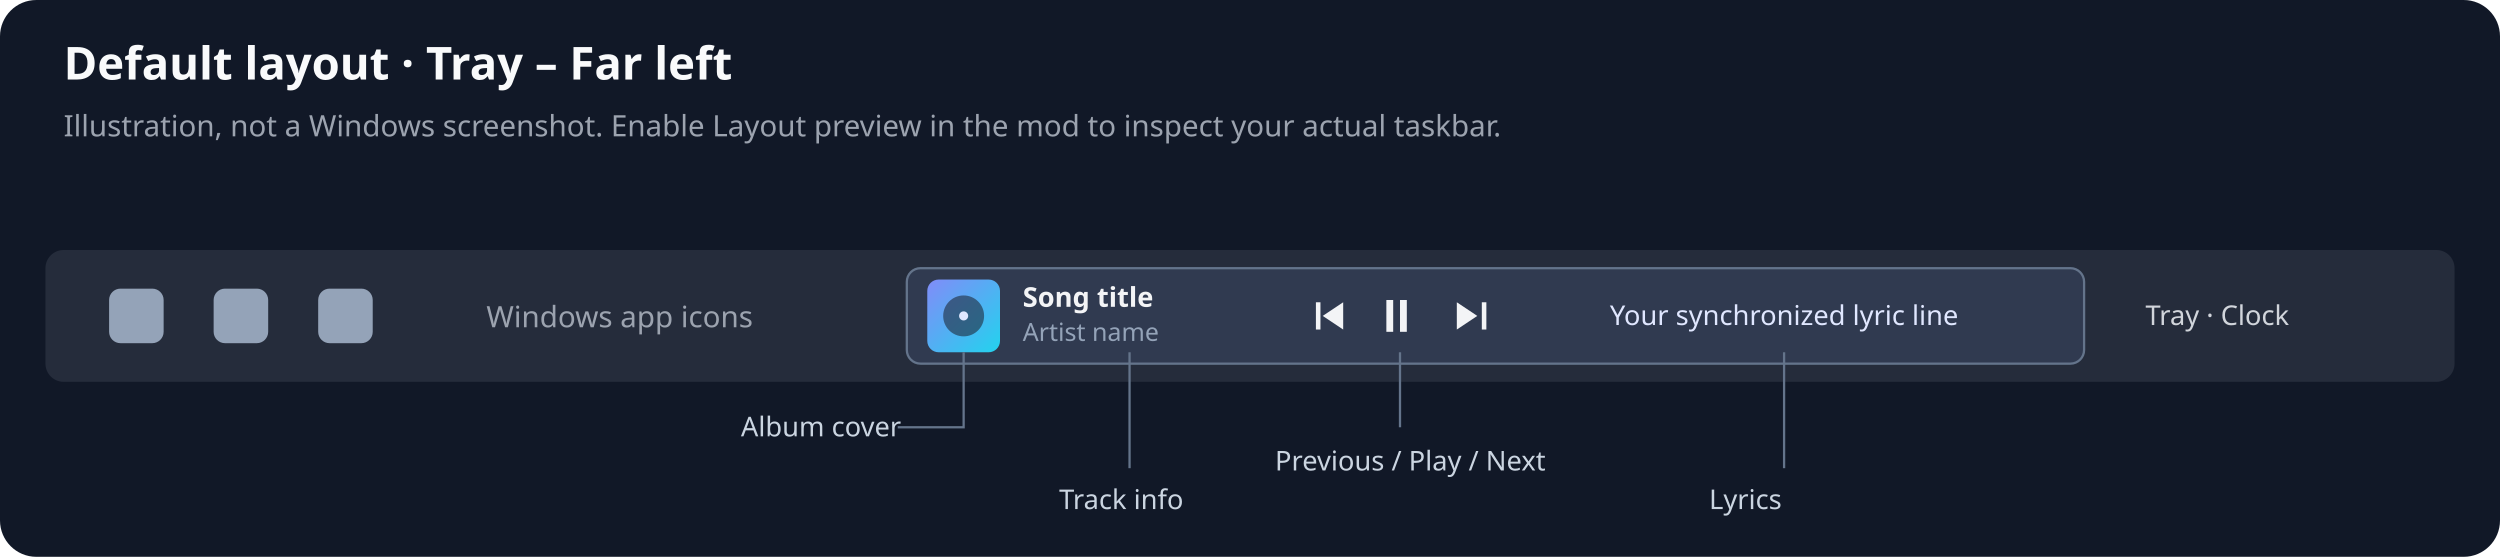
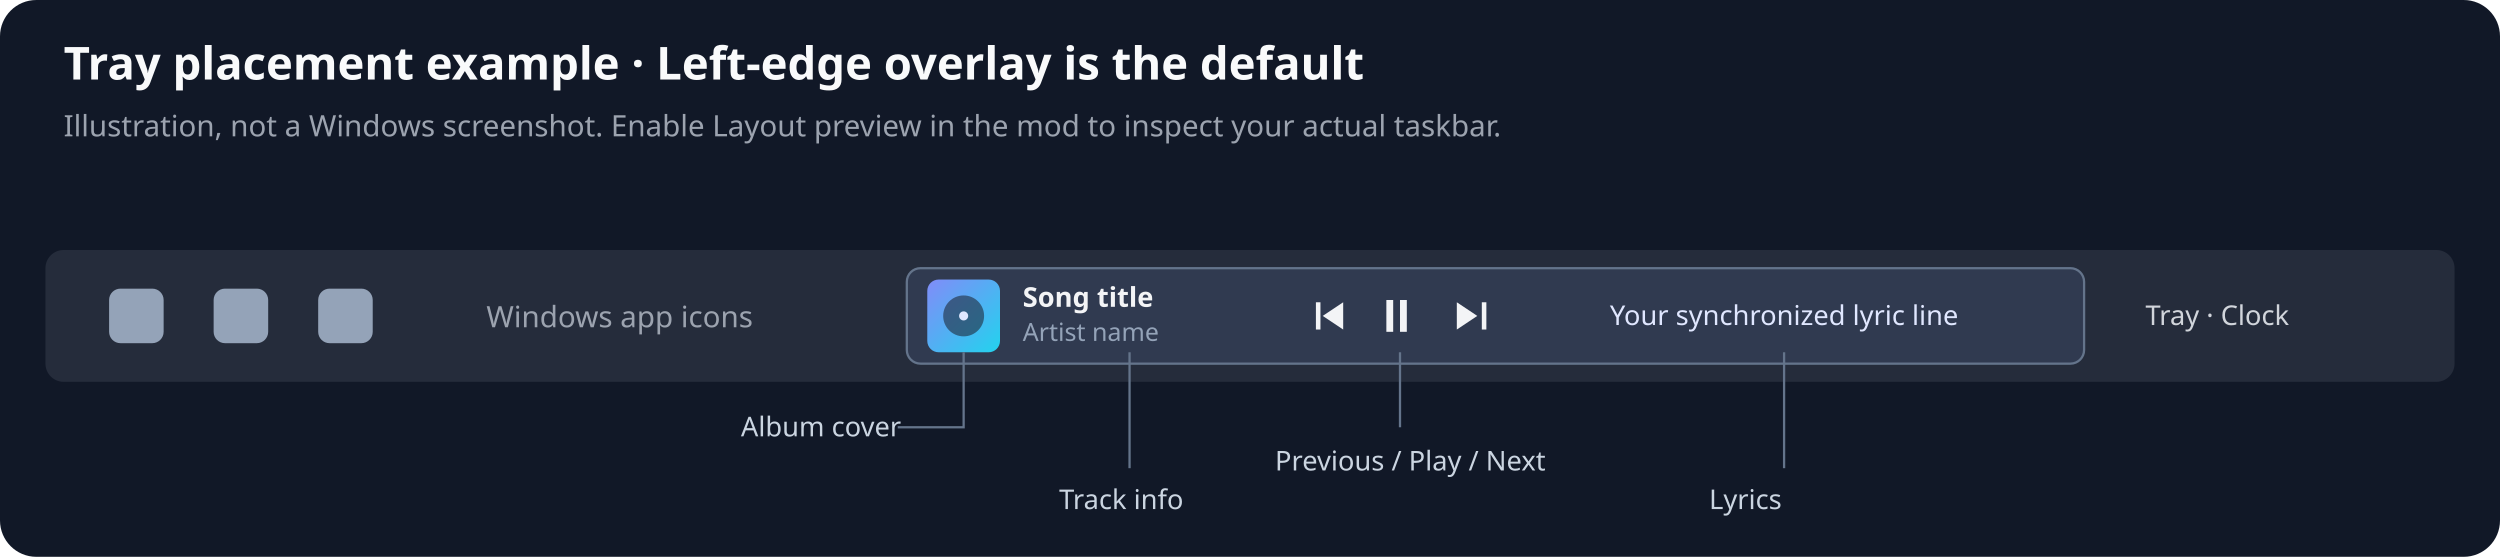
<svg xmlns="http://www.w3.org/2000/svg" width="1100" height="245" viewBox="0 0 1100 245">
  <defs>
    <linearGradient id="cover" x2="1" y2="1">
      <stop stop-color="#818cf8" />
      <stop offset="1" stop-color="#22d3ee" />
    </linearGradient>
  </defs>
  <rect width="1100" height="245" rx="16" fill="#111827" />
-   <text x="28" y="35" fill="#f9fafb" font-family="Segoe UI, sans-serif" font-size="20" font-weight="600">Default layout · Tray – Far left</text>
+   <text x="28" y="35" fill="#f9fafb" font-family="Segoe UI, sans-serif" font-size="20" font-weight="600">Tray placement example · Left-edge overlay is the default</text>
  <text x="28" y="60" fill="#9ca3af" font-family="Segoe UI, sans-serif" font-size="13">Illustration, not a Windows screenshot. Enable Layout preview in the mod to inspect your actual taskbar.</text>
  <rect x="20" y="110" width="1060" height="58" rx="8" fill="#252c3b" />
  <g fill="#94a3b8">
    <rect x="48" y="127" width="24" height="24" rx="5" />
    <rect x="94" y="127" width="24" height="24" rx="5" />
    <rect x="140" y="127" width="24" height="24" rx="5" />
  </g>
  <text x="214" y="144" fill="#9ca3af" font-family="Segoe UI, sans-serif" font-size="13">Windows app icons</text>
  <rect x="399" y="118" width="518" height="42" rx="6" fill="#303a50" stroke="#64748b" />
  <rect x="408" y="123" width="32" height="32" rx="5" fill="url(#cover)" />
  <circle cx="424" cy="139" r="9" fill="#1e293b" opacity=".6" />
  <circle cx="424" cy="139" r="2" fill="#e0e7ff" />
  <text x="450" y="135" fill="#f3f4f6" font-family="Segoe UI, sans-serif" font-size="12" font-weight="600">Song title</text>
  <text x="450" y="150" fill="#94a3b8" font-family="Segoe UI, sans-serif" font-size="11">Artist name</text>
  <g fill="#f3f4f6">
    <path d="M581 133v12h-2v-12zm1 6 9-6v12z" />
    <path d="M610 132v14h3v-14zm6 0v14h3v-14z" />
    <path d="m641 133 9 6-9 6zm11 0v12h2v-12z" />
  </g>
  <text x="785" y="143" fill="#e0e7ff" font-family="Segoe UI, sans-serif" font-size="12" text-anchor="middle">Your synchronized lyric line</text>
  <text x="944" y="143" fill="#d1d5db" font-family="Segoe UI, sans-serif" font-size="12">Tray · Clock</text>
  <g stroke="#64748b" fill="none">
    <path d="M424 155v33h-29" />
    <path d="M497 155v51" />
    <path d="M616 155v33" />
    <path d="M785 155v51" />
  </g>
  <g fill="#cbd5e1" font-family="Segoe UI, sans-serif" font-size="12">
    <text x="326" y="192">Album cover</text>
    <text x="466" y="224">Track info</text>
    <text x="561" y="207">Previous / Play / Next</text>
    <text x="752" y="224">Lyrics</text>
  </g>
</svg>
